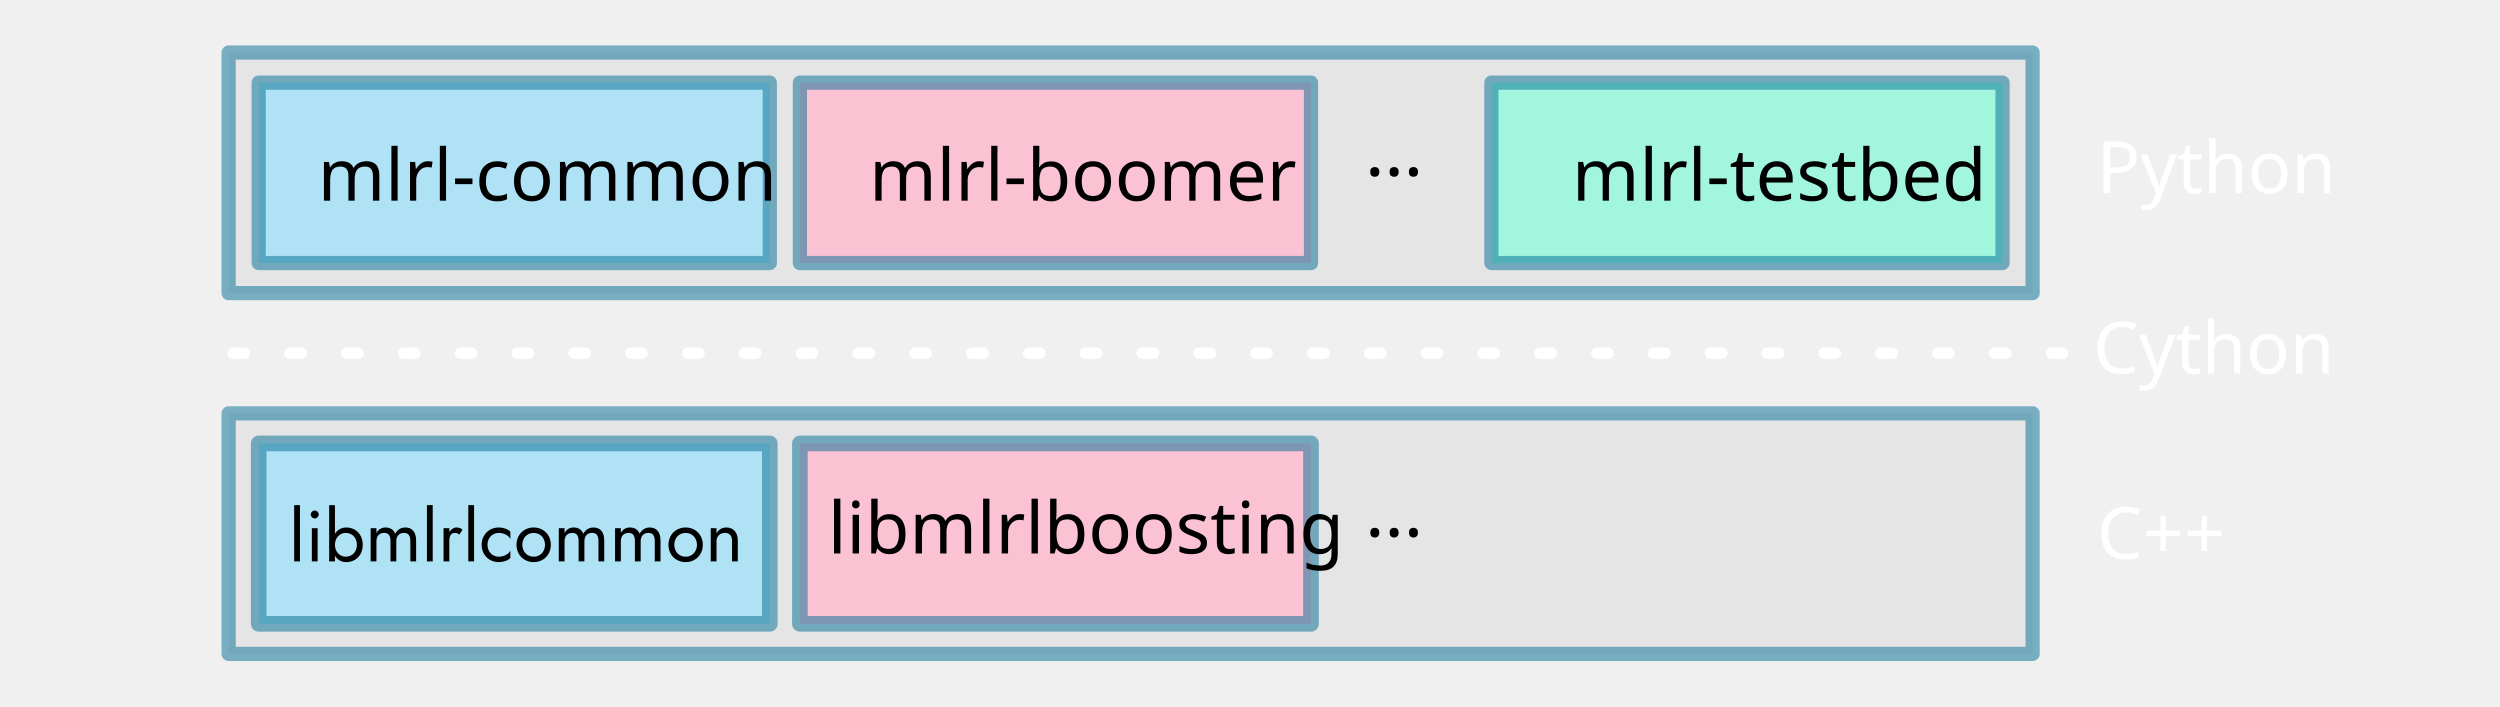
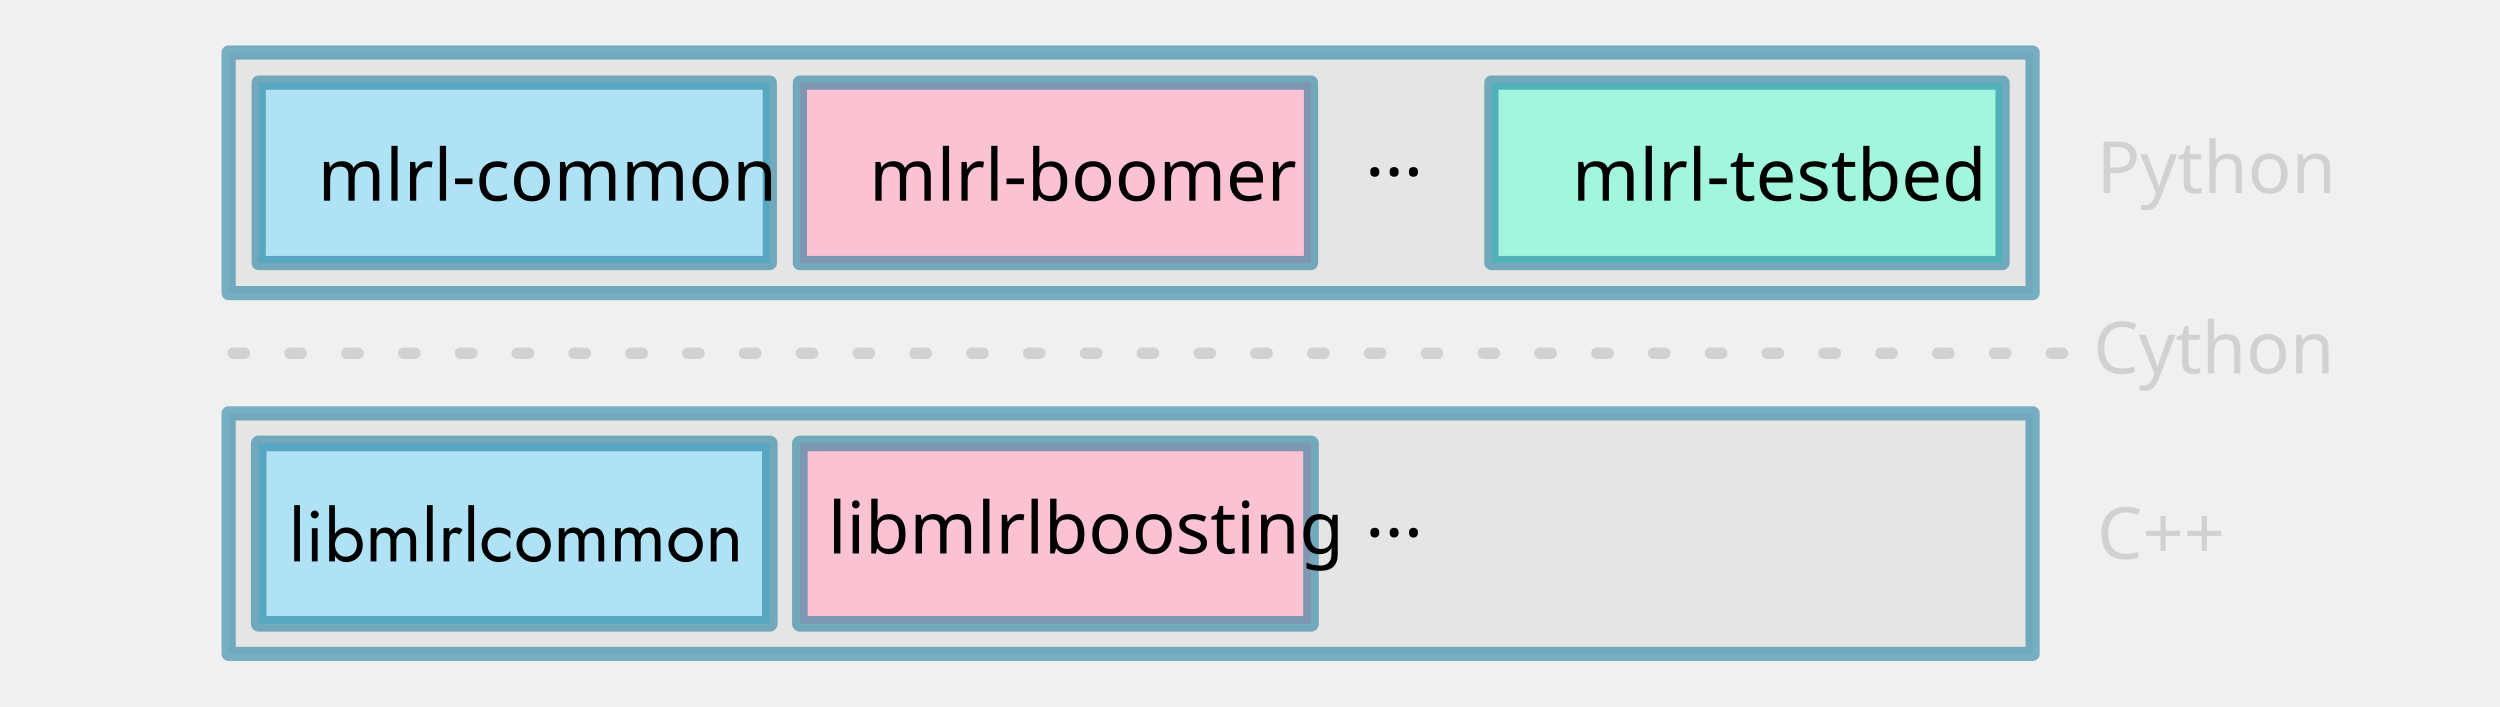
<svg xmlns="http://www.w3.org/2000/svg" width="220mm" height="62.167mm" viewBox="0 0 220 62.167" version="1.1" id="svg5">
  <defs id="defs2">
    <rect x="370" y="160" width="70" height="60" id="rect32155" />
    <rect x="20" y="170" width="240" height="50" id="rect9477" />
  </defs>
  <g id="g1" transform="translate(13.47343)">
    <g id="layer1" transform="translate(6.645833,-3.3125)">
      <rect style="fill:#e5e5e5;fill-opacity:1;stroke:#006d93;stroke-width:1.25;stroke-linejoin:round;stroke-opacity:0.5" id="rect66020" width="158.75" height="21.167" x="0" y="39.688" />
      <rect style="fill:#e5e5e5;fill-opacity:1;stroke:#006d93;stroke-width:1.25;stroke-linejoin:round;stroke-opacity:0.5" id="rect65836" width="158.75" height="21.167" x="0" y="7.938" />
      <path id="rect1978" style="fill:#afe2f5;fill-opacity:1;stroke:#006d93;stroke-width:1.377;stroke-linejoin:round;stroke-opacity:0.5" d="M 2.646,42.333 H 47.625 V 58.208 H 2.646 Z" />
      <path id="rect1978-3" style="fill:#fac2d2;fill-opacity:1;stroke:#006d93;stroke-width:1.377;stroke-linejoin:round;stroke-opacity:0.5" d="M 50.271,42.333 H 95.25 V 58.208 H 50.271 Z" />
      <g aria-label="libmlrlcommon" transform="matrix(0.2645833,0,0,0.2645833,0,2.240589)" id="text9475" style="font-size:24px;line-height:1.25;font-family:'Jost*';-inkscape-font-specification:'Jost*';letter-spacing:0px;word-spacing:0px;white-space:pre;shape-inside:url(#rect9477)">
        <path d="m 21.8,172.052 v 18.72 h 1.92 v -18.72 z" style="font-size:24px;line-height:1.25;font-family:'Jost*';-inkscape-font-specification:'Jost*';letter-spacing:0px;word-spacing:0px;white-space:pre;shape-inside:url(#rect9477)" id="path18114" />
        <path d="m 27.32,175.172 c 0,0.72 0.6,1.32 1.32,1.32 0.72,0 1.32,-0.6 1.32,-1.32 0,-0.72 -0.6,-1.32 -1.32,-1.32 -0.72,0 -1.32,0.6 -1.32,1.32 z m 0.36,4.56 v 11.04 h 1.92 v -11.04 z" style="font-size:24px;line-height:1.25;font-family:'Jost*';-inkscape-font-specification:'Jost*';letter-spacing:0px;word-spacing:0px;white-space:pre;shape-inside:url(#rect9477)" id="path18116" />
        <path d="m 44.6,185.252 c 0,-3.576 -2.472,-5.76 -5.472,-5.76 -1.632,0 -2.952,0.768 -3.768,2.136 v -9.576 h -1.92 v 18.72 h 1.92 v -1.896 c 0.816,1.368 2.136,2.136 3.768,2.136 3,0 5.472,-2.184 5.472,-5.76 z m -1.944,0 c 0,2.544 -1.728,3.96 -3.768,3.96 -1.68,0 -3.528,-1.416 -3.528,-3.96 0,-2.544 1.848,-3.96 3.528,-3.96 2.04,0 3.768,1.416 3.768,3.96 z" style="font-size:24px;line-height:1.25;font-family:'Jost*';-inkscape-font-specification:'Jost*';letter-spacing:0px;word-spacing:0px;white-space:pre;shape-inside:url(#rect9477)" id="path18118" />
        <path d="m 62.36,183.812 c 0,-2.736 -1.296,-4.32 -3.552,-4.32 -1.488,0 -2.64,0.696 -3.408,2.064 -0.504,-1.32 -1.656,-2.064 -3.192,-2.064 -1.368,0 -2.376,0.6 -3.048,1.848 v -1.608 h -1.92 v 11.04 h 1.92 v -6.72 c 0,-1.728 0.984,-2.76 2.568,-2.76 1.44,0 2.112,0.864 2.112,2.76 v 6.72 h 1.92 v -6.72 c 0,-1.728 0.984,-2.76 2.568,-2.76 1.44,0 2.112,0.864 2.112,2.76 v 6.72 h 1.92 z" style="font-size:24px;line-height:1.25;font-family:'Jost*';-inkscape-font-specification:'Jost*';letter-spacing:0px;word-spacing:0px;white-space:pre;shape-inside:url(#rect9477)" id="path18120" />
        <path d="m 65.96,172.052 v 18.72 h 1.92 v -18.72 z" style="font-size:24px;line-height:1.25;font-family:'Jost*';-inkscape-font-specification:'Jost*';letter-spacing:0px;word-spacing:0px;white-space:pre;shape-inside:url(#rect9477)" id="path18122" />
        <path d="m 76.736,181.844 1.056,-1.584 c -0.576,-0.6 -1.272,-0.768 -2.064,-0.768 -0.84,0 -1.704,0.576 -2.328,1.512 v -1.272 h -1.92 v 11.04 h 1.92 v -6.72 c 0,-1.584 0.408,-2.76 1.848,-2.76 0.624,0 0.96,0.168 1.488,0.552 z" style="font-size:24px;line-height:1.25;font-family:'Jost*';-inkscape-font-specification:'Jost*';letter-spacing:0px;word-spacing:0px;white-space:pre;shape-inside:url(#rect9477)" id="path18124" />
        <path d="m 79.712,172.052 v 18.72 h 1.92 v -18.72 z" style="font-size:24px;line-height:1.25;font-family:'Jost*';-inkscape-font-specification:'Jost*';letter-spacing:0px;word-spacing:0px;white-space:pre;shape-inside:url(#rect9477)" id="path18126" />
        <path d="m 86.096,185.252 c 0,-2.304 1.608,-3.96 3.768,-3.96 1.776,0 3.336,0.936 3.84,2.016 v -2.4 c -0.768,-0.888 -2.328,-1.416 -3.84,-1.416 -3.24,0 -5.712,2.424 -5.712,5.76 0,3.336 2.472,5.76 5.712,5.76 1.512,0 3.072,-0.504 3.84,-1.416 v -2.4 c -0.504,1.08 -2.064,2.016 -3.84,2.016 -2.16,0 -3.768,-1.656 -3.768,-3.96 z" style="font-size:24px;line-height:1.25;font-family:'Jost*';-inkscape-font-specification:'Jost*';letter-spacing:0px;word-spacing:0px;white-space:pre;shape-inside:url(#rect9477)" id="path18128" />
        <path d="m 95.744,185.252 c 0,3.336 2.472,5.76 5.712,5.76 3.24,0 5.712,-2.424 5.712,-5.76 0,-3.336 -2.472,-5.76 -5.712,-5.76 -3.24,0 -5.712,2.424 -5.712,5.76 z m 1.944,0 c 0,-2.304 1.608,-3.96 3.768,-3.96 2.16,0 3.768,1.656 3.768,3.96 0,2.304 -1.608,3.96 -3.768,3.96 -2.16,0 -3.768,-1.656 -3.768,-3.96 z" style="font-size:24px;line-height:1.25;font-family:'Jost*';-inkscape-font-specification:'Jost*';letter-spacing:0px;word-spacing:0px;white-space:pre;shape-inside:url(#rect9477)" id="path18130" />
        <path d="m 124.928,183.812 c 0,-2.736 -1.296,-4.32 -3.552,-4.32 -1.488,0 -2.64,0.696 -3.408,2.064 -0.504,-1.32 -1.656,-2.064 -3.192,-2.064 -1.368,0 -2.376,0.6 -3.048,1.848 v -1.608 h -1.92 v 11.04 h 1.92 v -6.72 c 0,-1.728 0.984,-2.76 2.568,-2.76 1.44,0 2.112,0.864 2.112,2.76 v 6.72 h 1.92 v -6.72 c 0,-1.728 0.984,-2.76 2.568,-2.76 1.44,0 2.112,0.864 2.112,2.76 v 6.72 h 1.92 z" style="font-size:24px;line-height:1.25;font-family:'Jost*';-inkscape-font-specification:'Jost*';letter-spacing:0px;word-spacing:0px;white-space:pre;shape-inside:url(#rect9477)" id="path18132" />
        <path d="m 143.648,183.812 c 0,-2.736 -1.296,-4.32 -3.552,-4.32 -1.488,0 -2.64,0.696 -3.408,2.064 -0.504,-1.32 -1.656,-2.064 -3.192,-2.064 -1.368,0 -2.376,0.6 -3.048,1.848 v -1.608 h -1.92 v 11.04 h 1.92 v -6.72 c 0,-1.728 0.984,-2.76 2.568,-2.76 1.44,0 2.112,0.864 2.112,2.76 v 6.72 h 1.92 v -6.72 c 0,-1.728 0.984,-2.76 2.568,-2.76 1.44,0 2.112,0.864 2.112,2.76 v 6.72 h 1.92 z" style="font-size:24px;line-height:1.25;font-family:'Jost*';-inkscape-font-specification:'Jost*';letter-spacing:0px;word-spacing:0px;white-space:pre;shape-inside:url(#rect9477)" id="path18134" />
        <path d="m 146.288,185.252 c 0,3.336 2.472,5.76 5.712,5.76 3.24,0 5.712,-2.424 5.712,-5.76 0,-3.336 -2.472,-5.76 -5.712,-5.76 -3.24,0 -5.712,2.424 -5.712,5.76 z m 1.944,0 c 0,-2.304 1.608,-3.96 3.768,-3.96 2.16,0 3.768,1.656 3.768,3.96 0,2.304 -1.608,3.96 -3.768,3.96 -2.16,0 -3.768,-1.656 -3.768,-3.96 z" style="font-size:24px;line-height:1.25;font-family:'Jost*';-inkscape-font-specification:'Jost*';letter-spacing:0px;word-spacing:0px;white-space:pre;shape-inside:url(#rect9477)" id="path18136" />
        <path d="m 167.432,184.052 v 6.72 h 1.92 v -6.96 c 0,-2.664 -1.464,-4.32 -3.792,-4.32 -1.44,0 -2.544,0.624 -3.288,1.968 v -1.728 h -1.92 v 11.04 h 1.92 v -6.72 c 0,-1.632 1.128,-2.76 2.808,-2.76 1.536,0 2.352,0.936 2.352,2.76 z" style="font-size:24px;line-height:1.25;font-family:'Jost*';-inkscape-font-specification:'Jost*';letter-spacing:0px;word-spacing:0px;white-space:pre;shape-inside:url(#rect9477)" id="path18138" />
      </g>
      <g aria-label="libmlrlcommon" transform="matrix(0.2645833,0,0,0.2645833,48.47386,5.648423)" id="text9475-6" style="font-size:24px;line-height:1.25;font-family:'Jost*';-inkscape-font-specification:'Jost*';letter-spacing:0px;word-spacing:0px;white-space:pre;shape-inside:url(#rect9477)">
        <text xml:space="preserve" style="font-size:24px;line-height:1.25;font-family:'Jost*';-inkscape-font-specification:'Jost*';letter-spacing:0px;word-spacing:0px" x="16.096" y="175.252" id="text27731">
          <tspan id="tspan27729" x="16.096" y="175.252" style="font-size:24px">libmlrlboosting</tspan>
        </text>
      </g>
      <text xml:space="preserve" transform="matrix(0.2645833,0,0,0.2645833,2.11697,2.695675)" id="text32153" style="font-size:24px;line-height:1.25;font-family:'Jost*';-inkscape-font-specification:'Jost*';letter-spacing:0px;word-spacing:0px;white-space:pre;shape-inside:url(#rect32155);display:inline">
-         <tspan x="370" y="180.772" id="tspan2">...</tspan>
+         <tspan x="370" y="180.772" id="tspan1">...</tspan>
      </text>
-       <text xml:space="preserve" style="font-size:6.35px;line-height:1.25;font-family:'Jost*';-inkscape-font-specification:'Jost*';letter-spacing:0px;word-spacing:0px;stroke-width:0.265;fill:#ffffff;fill-opacity:1" x="164.415" y="52.493" id="text43158">
-         <tspan id="tspan43156" style="font-size:6.35px;stroke-width:0.265;fill:#ffffff;fill-opacity:1" x="164.415" y="52.493">C++</tspan>
+       <text xml:space="preserve" style="font-size:6.35px;line-height:1.25;font-family:'Jost*';-inkscape-font-specification:'Jost*';letter-spacing:0px;word-spacing:0px;stroke-width:0.265;fill:#d1d1d1;fill-opacity:1" x="164.415" y="52.493" id="text43158">
+         <tspan id="tspan43156" style="font-size:6.35px;stroke-width:0.265;fill:#d1d1d1;fill-opacity:1" x="164.415" y="52.493">C++</tspan>
      </text>
      <rect style="fill:#afe2f5;fill-opacity:1;stroke:#006d93;stroke-width:1.25;stroke-linejoin:round;stroke-opacity:0.5" id="rect47384" width="44.979" height="15.875" x="2.646" y="10.583" />
      <rect style="fill:#a2f6de;fill-opacity:1;stroke:#006d93;stroke-width:1.25;stroke-linejoin:round;stroke-opacity:0.5" id="rect47384-6" width="44.979" height="15.875" x="111.125" y="10.583" />
      <text xml:space="preserve" style="font-size:6.35px;line-height:1.25;font-family:'Jost*';-inkscape-font-specification:'Jost*';letter-spacing:0px;word-spacing:0px;stroke-width:0.265" x="7.838" y="20.966" id="text49126">
        <tspan id="tspan49124" style="font-size:6.35px;stroke-width:0.265" x="7.838" y="20.966">mlrl-common</tspan>
      </text>
      <rect style="fill:#fac2d2;fill-opacity:1;stroke:#006d93;stroke-width:1.25;stroke-linejoin:round;stroke-opacity:0.5" id="rect54730" width="44.979" height="15.875" x="50.271" y="10.583" />
      <text xml:space="preserve" style="font-size:6.35px;line-height:1.25;font-family:'Jost*';-inkscape-font-specification:'Jost*';letter-spacing:0px;word-spacing:0px;stroke-width:0.265" x="56.368" y="20.966" id="text56065">
        <tspan id="tspan56063" style="font-size:6.35px;stroke-width:0.265" x="56.368" y="20.966">mlrl-boomer</tspan>
      </text>
      <text xml:space="preserve" style="font-size:6.35px;line-height:1.25;font-family:'Jost*';-inkscape-font-specification:'Jost*';letter-spacing:0px;word-spacing:0px;stroke-width:0.265" x="118.213" y="20.966" id="text62122">
        <tspan id="tspan62120" style="font-size:6.35px;stroke-width:0.265" x="118.213" y="20.966">mlrl-testbed</tspan>
      </text>
-       <text xml:space="preserve" style="font-size:6.35px;line-height:1.25;font-family:'Jost*';-inkscape-font-specification:'Jost*';letter-spacing:0px;word-spacing:0px;stroke-width:0.265;fill:#ffffff;fill-opacity:1" x="164.389" y="20.299" id="text68758">
-         <tspan id="tspan68756" style="font-size:6.35px;stroke-width:0.265;fill:#ffffff;fill-opacity:1" x="164.389" y="20.299">Python</tspan>
+       <text xml:space="preserve" style="font-size:6.35px;line-height:1.25;font-family:'Jost*';-inkscape-font-specification:'Jost*';letter-spacing:0px;word-spacing:0px;stroke-width:0.265;fill:#d1d1d1;fill-opacity:1" x="164.389" y="20.299" id="text68758">
+         <tspan id="tspan68756" style="font-size:6.35px;stroke-width:0.265;fill:#d1d1d1;fill-opacity:1" x="164.389" y="20.299">Python</tspan>
      </text>
-       <path style="fill:none;stroke:#ffffff;stroke-width:1;stroke-linecap:round;stroke-linejoin:round;stroke-miterlimit:4;stroke-dasharray:1, 4;stroke-dashoffset:0;stroke-opacity:1" d="M 161.396,34.396 H -2.646" id="path72981" />
-       <text xml:space="preserve" style="font-size:6.35px;line-height:1.25;font-family:'Jost*';-inkscape-font-specification:'Jost*';letter-spacing:0px;word-spacing:0px;stroke-width:0.265;fill:#ffffff;fill-opacity:1" x="164.081" y="36.174" id="text86071">
-         <tspan id="tspan86069" style="font-size:6.35px;stroke-width:0.265;fill:#ffffff;fill-opacity:1" x="164.081" y="36.174">Cython</tspan>
+       <path style="fill:none;stroke:#d1d1d1;stroke-width:1;stroke-linecap:round;stroke-linejoin:round;stroke-miterlimit:4;stroke-dasharray:1, 4;stroke-dashoffset:0;stroke-opacity:1" d="M 161.396,34.396 H -2.646" id="path72981" />
+       <text xml:space="preserve" style="font-size:6.35px;line-height:1.25;font-family:'Jost*';-inkscape-font-specification:'Jost*';letter-spacing:0px;word-spacing:0px;stroke-width:0.265;fill:#d1d1d1;fill-opacity:1" x="164.081" y="36.174" id="text86071">
+         <tspan id="tspan86069" style="font-size:6.35px;stroke-width:0.265;fill:#d1d1d1;fill-opacity:1" x="164.081" y="36.174">Cython</tspan>
      </text>
      <text xml:space="preserve" style="font-size:6.35px;line-height:1.25;font-family:'Jost*';-inkscape-font-specification:'Jost*';letter-spacing:0px;word-spacing:0px;stroke-width:0.265" x="100.013" y="18.775" id="text97092">
        <tspan id="tspan97090" style="font-size:6.35px;stroke-width:0.265" x="100.013" y="18.775">...</tspan>
      </text>
    </g>
  </g>
</svg>
